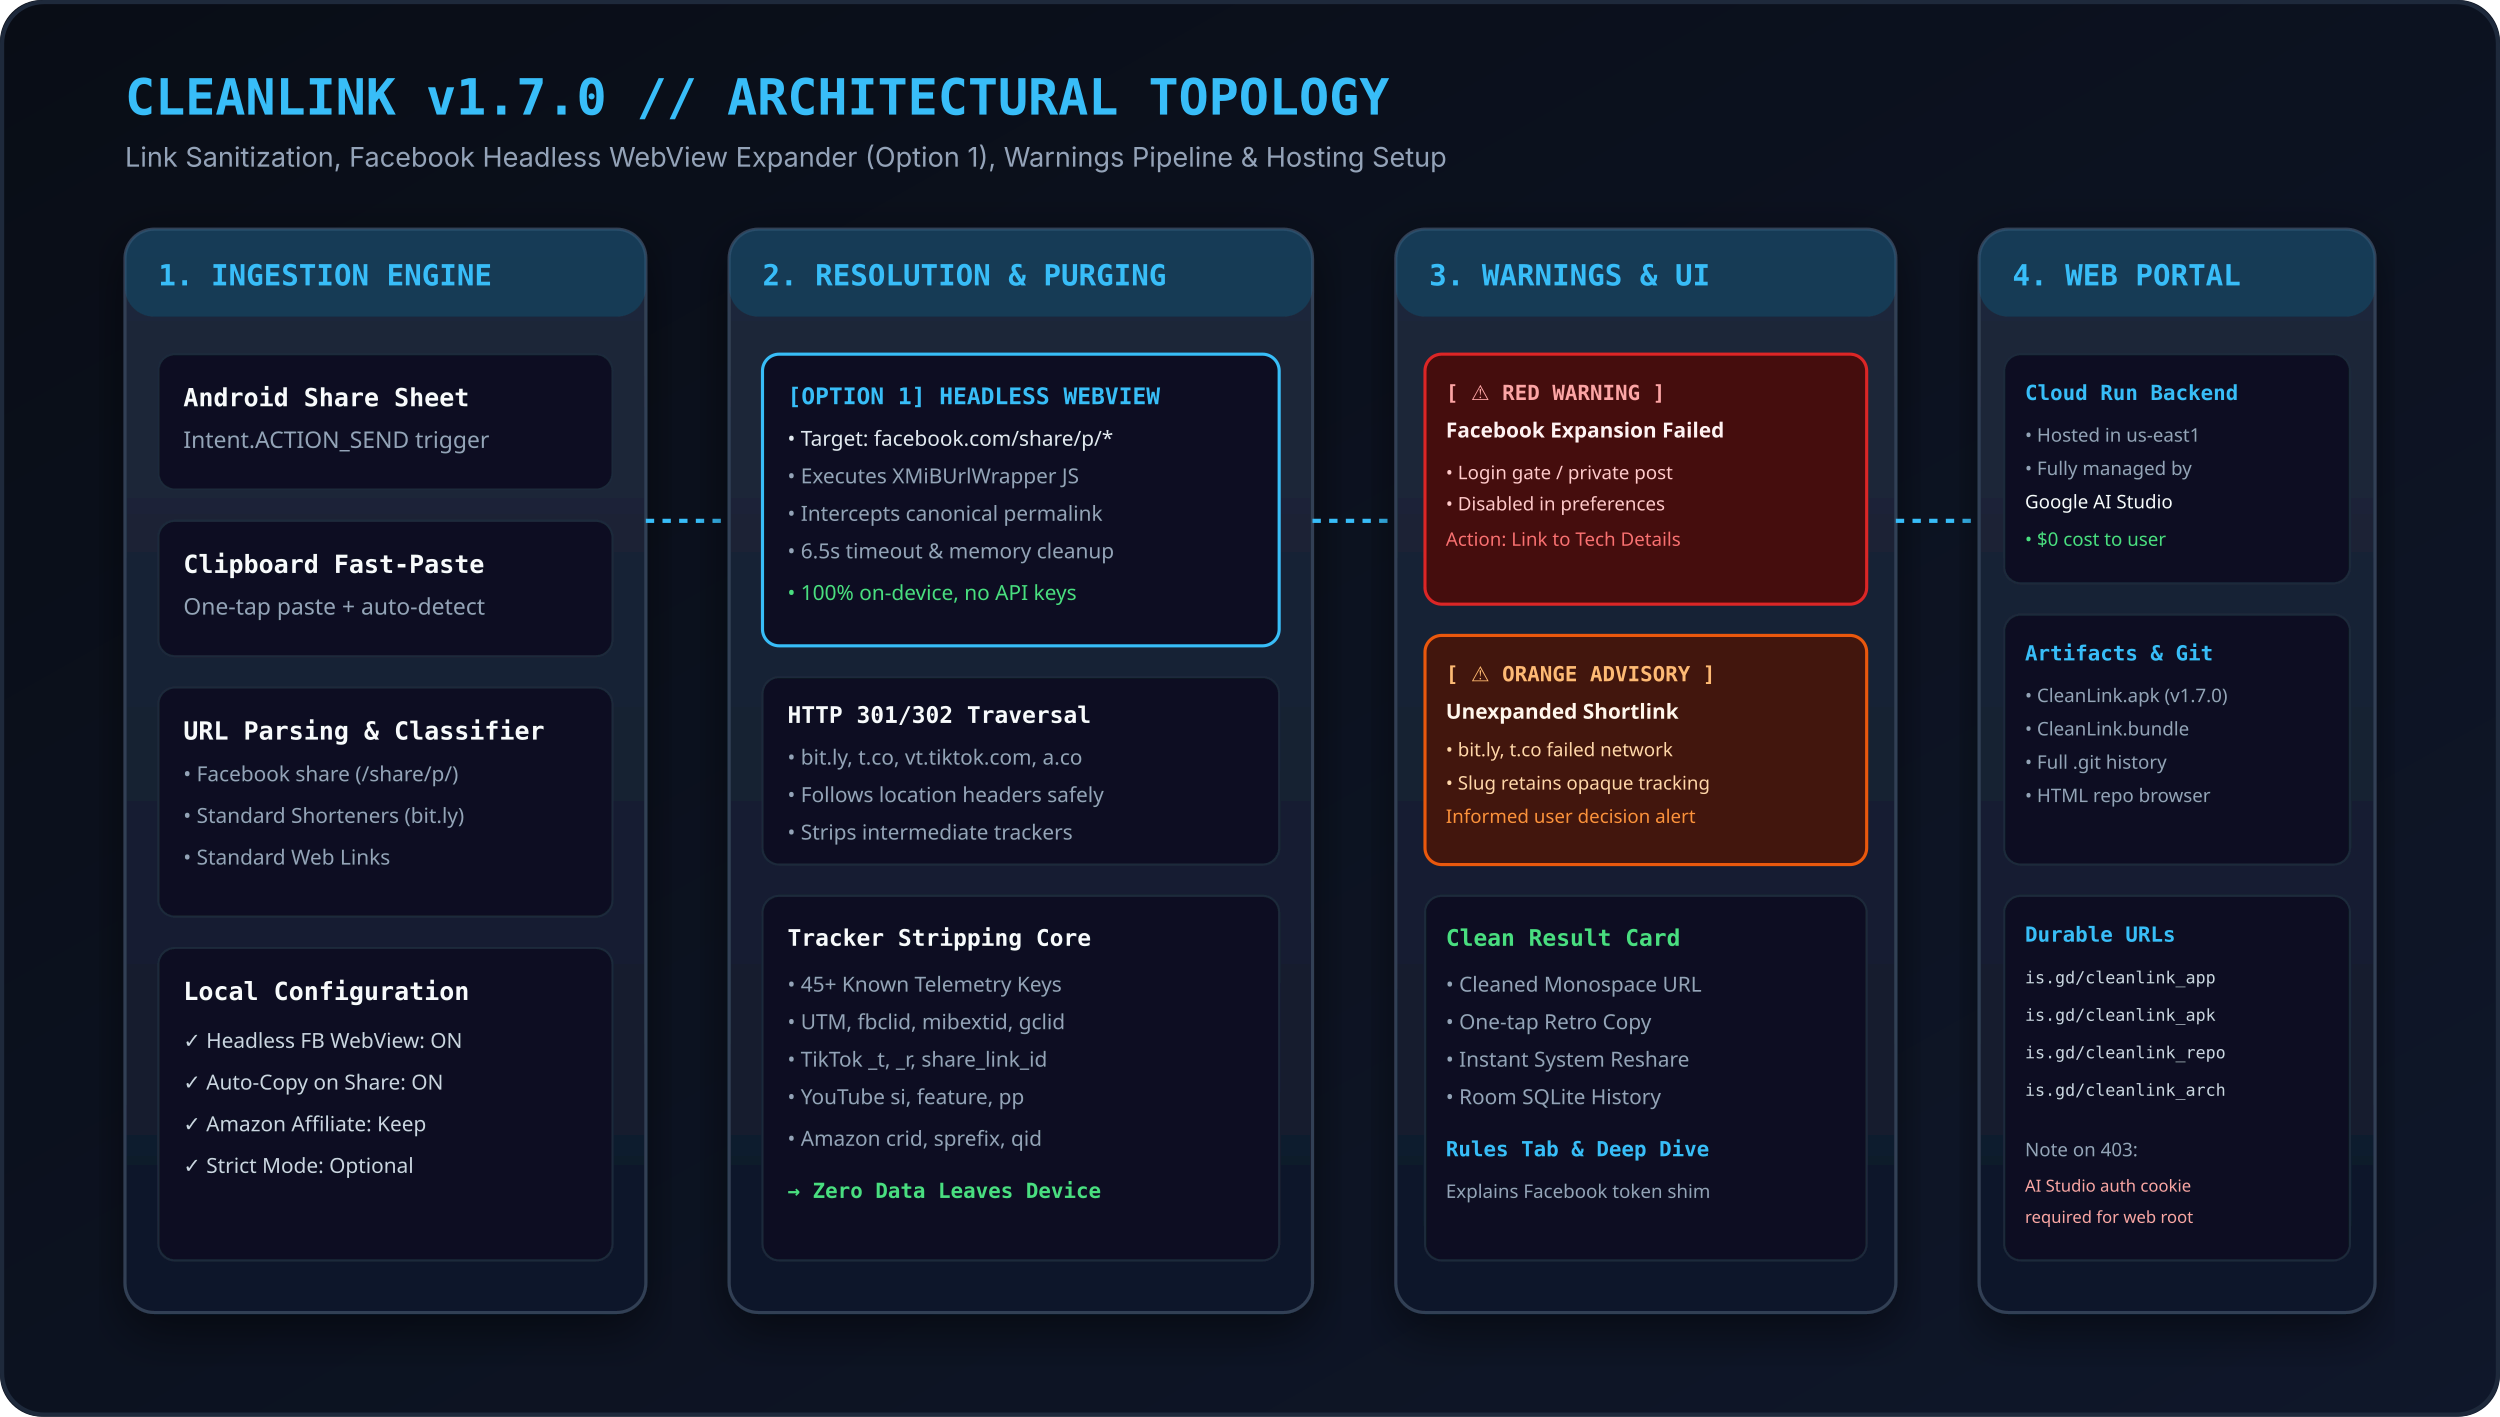
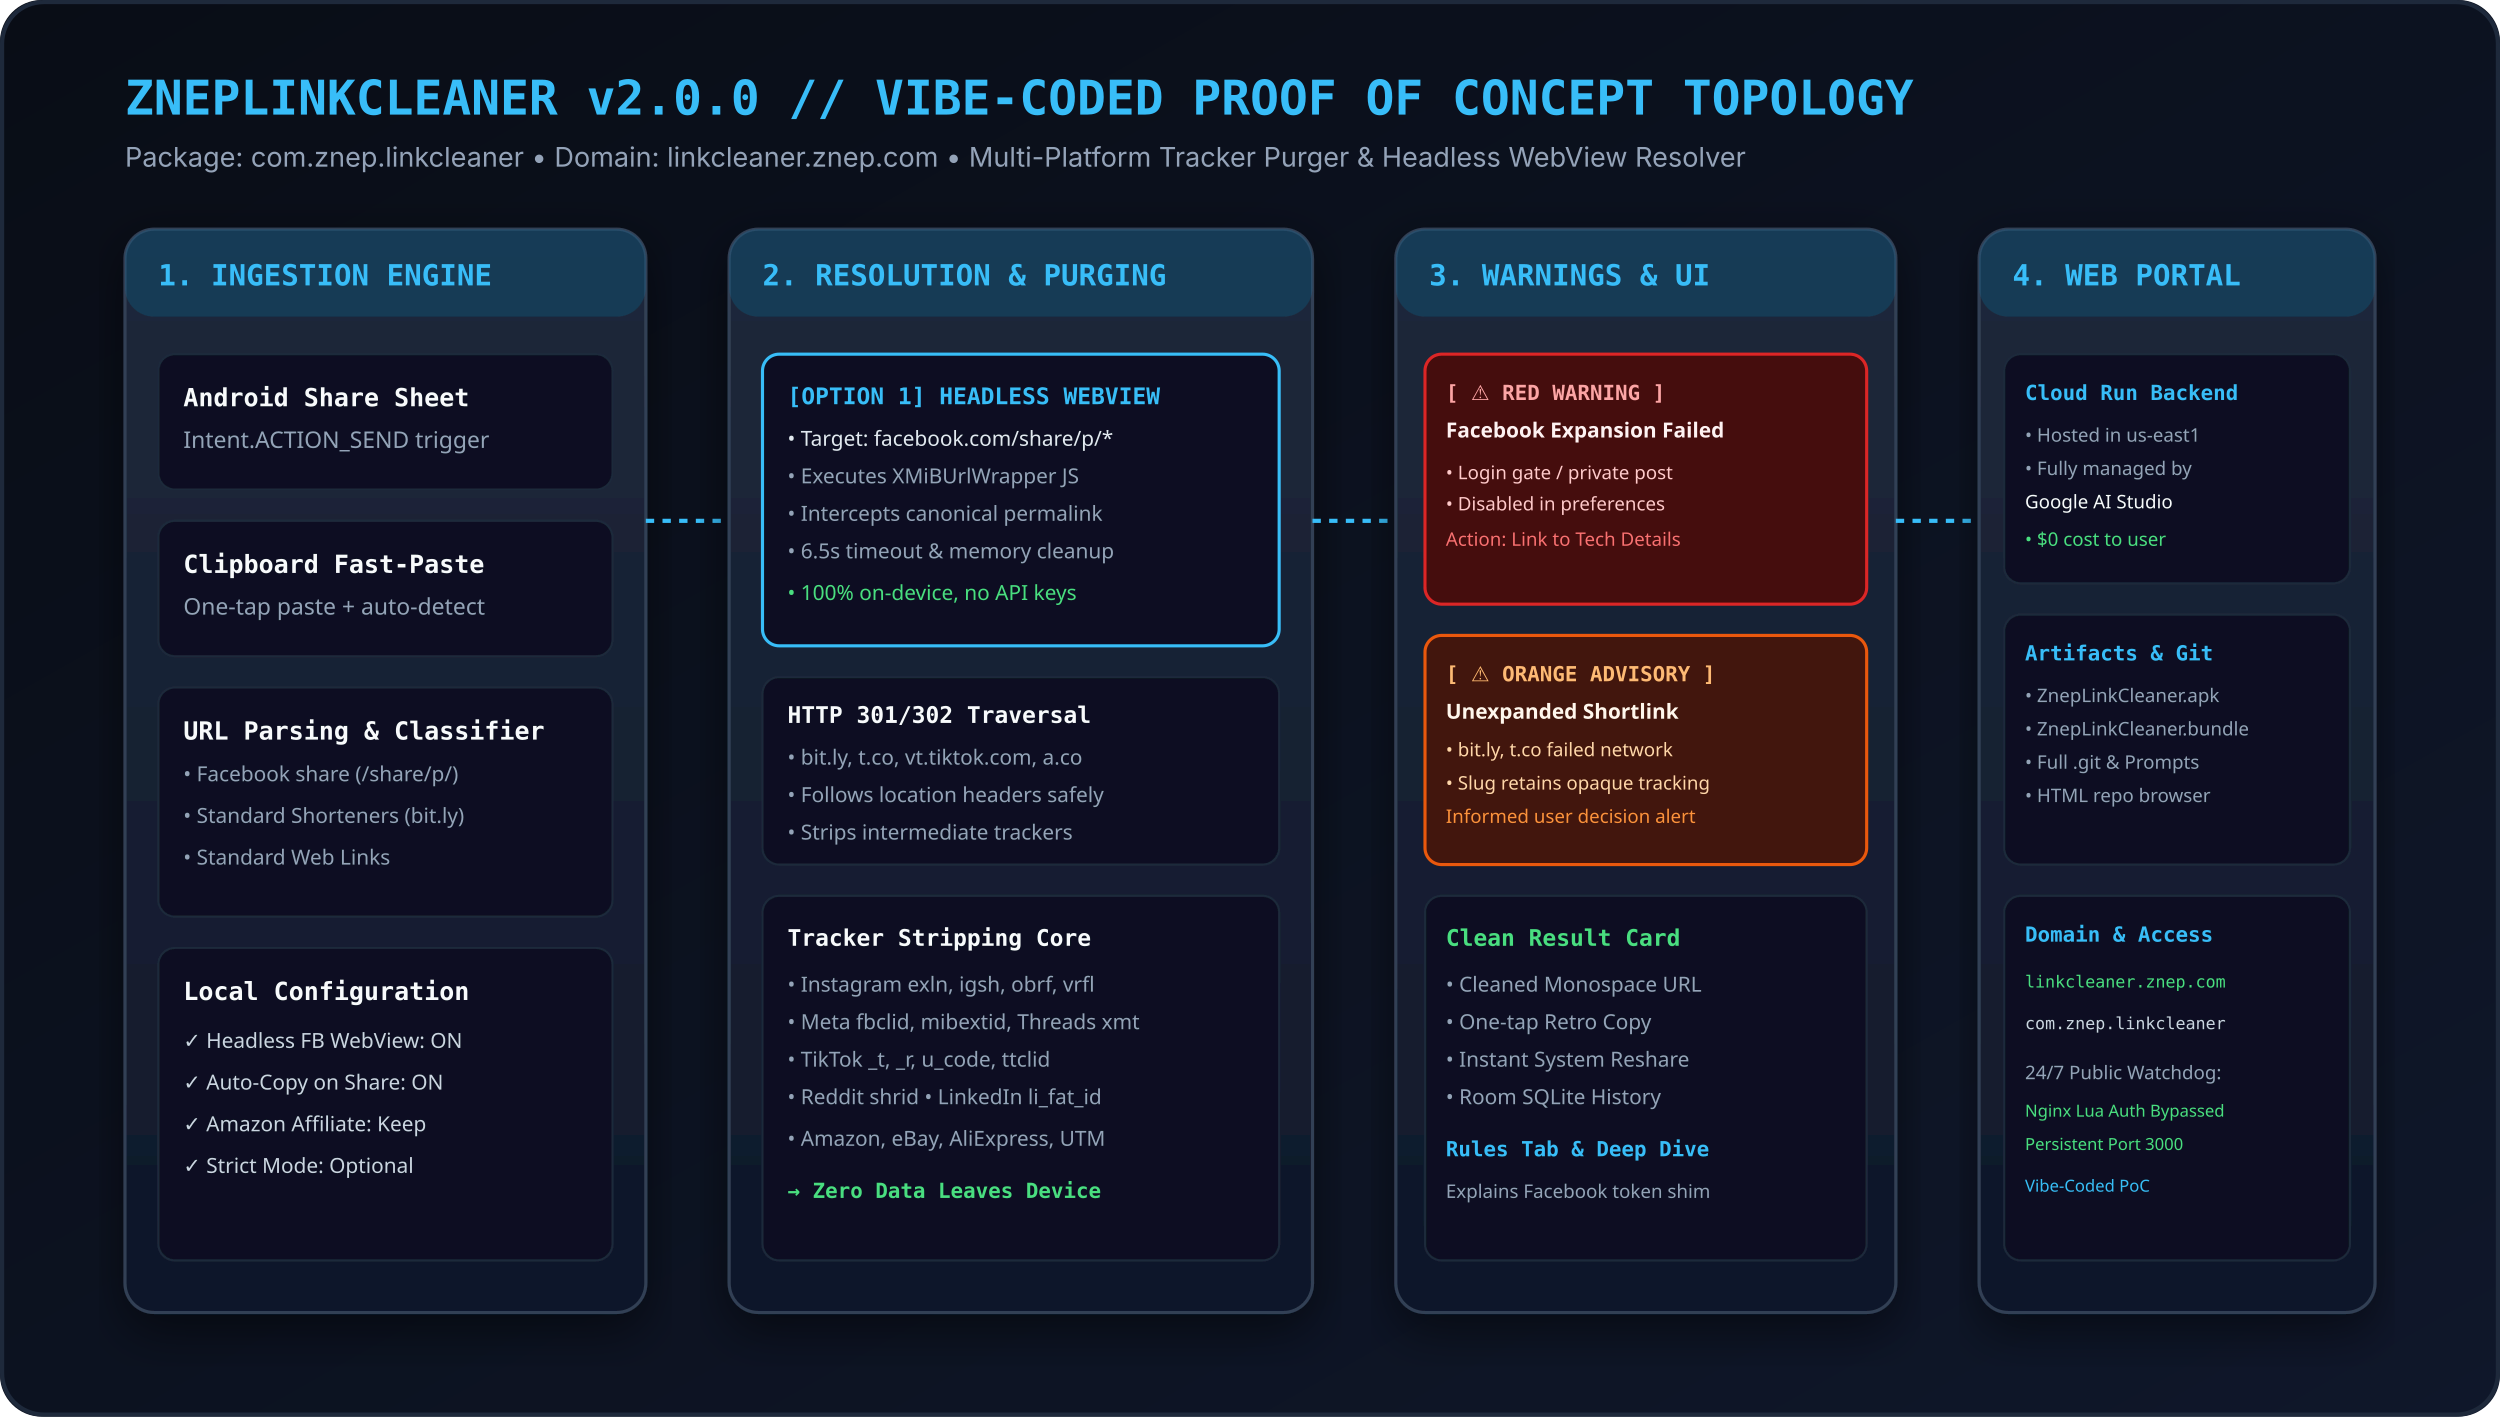
<svg xmlns="http://www.w3.org/2000/svg" viewBox="0 0 1200 680" width="100%" height="100%">
  <defs>
    <linearGradient id="bg" x1="0%" y1="0%" x2="100%" y2="100%">
      <stop offset="0%" stop-color="#090d16" />
      <stop offset="100%" stop-color="#0f172a" />
    </linearGradient>
    <linearGradient id="primary" x1="0%" y1="0%" x2="100%" y2="0%">
      <stop offset="0%" stop-color="#0284c7" />
      <stop offset="100%" stop-color="#38bdf8" />
    </linearGradient>
    <linearGradient id="cardBg" x1="0%" y1="0%" x2="0%" y2="100%">
      <stop offset="0%" stop-color="#1e293b" />
      <stop offset="100%" stop-color="#0f172a" />
    </linearGradient>
    <linearGradient id="redWarning" x1="0%" y1="0%" x2="100%" y2="100%">
      <stop offset="0%" stop-color="#991b1b" />
      <stop offset="100%" stop-color="#dc2626" />
    </linearGradient>
    <linearGradient id="orangeWarning" x1="0%" y1="0%" x2="100%" y2="100%">
      <stop offset="0%" stop-color="#9a3412" />
      <stop offset="100%" stop-color="#ea580c" />
    </linearGradient>
    <filter id="shadow" x="-5%" y="-5%" width="110%" height="110%">
      <feDropShadow dx="0" dy="8" stdDeviation="12" flood-color="#000000" flood-opacity="0.5" />
    </filter>
  </defs>
  <rect width="1200" height="680" rx="20" fill="url(#bg)" />
  <rect width="1198" height="678" x="1" y="1" rx="20" fill="none" stroke="#1e293b" stroke-width="2" />
-   <text x="60" y="55" font-family="monospace" font-size="24" font-weight="bold" fill="#38bdf8">CLEANLINK v1.7.0 // ARCHITECTURAL TOPOLOGY</text>
-   <text x="60" y="80" font-family="-apple-system, sans-serif" font-size="13" fill="#94a3b8">Link Sanitization, Facebook Headless WebView Expander (Option 1), Warnings Pipeline &amp; Hosting Setup</text>
+   <text x="60" y="55" font-family="monospace" font-size="23" font-weight="bold" fill="#38bdf8">ZNEPLINKCLEANER v2.0.0 // VIBE-CODED PROOF OF CONCEPT TOPOLOGY</text>
+   <text x="60" y="80" font-family="-apple-system, sans-serif" font-size="13" fill="#94a3b8">Package: com.znep.linkcleaner • Domain: linkcleaner.znep.com • Multi-Platform Tracker Purger &amp; Headless WebView Resolver</text>
  <g transform="translate(60, 110)" filter="url(#shadow)">
    <rect width="250" height="520" rx="14" fill="url(#cardBg)" stroke="#334155" stroke-width="1.5" />
    <rect width="250" height="42" rx="14" fill="#0284c7" fill-opacity="0.2" />
    <text x="16" y="27" font-family="monospace" font-size="14" font-weight="bold" fill="#38bdf8">1. INGESTION ENGINE</text>
    <g transform="translate(16, 60)">
      <rect width="218" height="65" rx="8" fill="#0b1120" stroke="#1e293b" />
      <text x="12" y="25" font-family="monospace" font-size="12" font-weight="bold" fill="#f8fafc">Android Share Sheet</text>
      <text x="12" y="45" font-family="sans-serif" font-size="11" fill="#94a3b8">Intent.ACTION_SEND trigger</text>
    </g>
    <g transform="translate(16, 140)">
      <rect width="218" height="65" rx="8" fill="#0b1120" stroke="#1e293b" />
      <text x="12" y="25" font-family="monospace" font-size="12" font-weight="bold" fill="#f8fafc">Clipboard Fast-Paste</text>
      <text x="12" y="45" font-family="sans-serif" font-size="11" fill="#94a3b8">One-tap paste + auto-detect</text>
    </g>
    <g transform="translate(16, 220)">
      <rect width="218" height="110" rx="8" fill="#0b1120" stroke="#1e293b" />
      <text x="12" y="25" font-family="monospace" font-size="12" font-weight="bold" fill="#f8fafc">URL Parsing &amp; Classifier</text>
      <text x="12" y="45" font-family="sans-serif" font-size="10" fill="#94a3b8">• Facebook share (/share/p/)</text>
      <text x="12" y="65" font-family="sans-serif" font-size="10" fill="#94a3b8">• Standard Shorteners (bit.ly)</text>
      <text x="12" y="85" font-family="sans-serif" font-size="10" fill="#94a3b8">• Standard Web Links</text>
    </g>
    <g transform="translate(16, 345)">
      <rect width="218" height="150" rx="8" fill="#0b1120" stroke="#1e293b" />
      <text x="12" y="25" font-family="monospace" font-size="12" font-weight="bold" fill="#f8fafc">Local Configuration</text>
      <text x="12" y="48" font-family="sans-serif" font-size="10" fill="#cbd5e1">✓ Headless FB WebView: ON</text>
      <text x="12" y="68" font-family="sans-serif" font-size="10" fill="#cbd5e1">✓ Auto-Copy on Share: ON</text>
      <text x="12" y="88" font-family="sans-serif" font-size="10" fill="#cbd5e1">✓ Amazon Affiliate: Keep</text>
      <text x="12" y="108" font-family="sans-serif" font-size="10" fill="#cbd5e1">✓ Strict Mode: Optional</text>
    </g>
  </g>
  <path d="M 310 250 L 350 250" stroke="#38bdf8" stroke-width="2" stroke-dasharray="4" fill="none" />
  <g transform="translate(350, 110)" filter="url(#shadow)">
    <rect width="280" height="520" rx="14" fill="url(#cardBg)" stroke="#334155" stroke-width="1.5" />
    <rect width="280" height="42" rx="14" fill="#0284c7" fill-opacity="0.2" />
    <text x="16" y="27" font-family="monospace" font-size="14" font-weight="bold" fill="#38bdf8">2. RESOLUTION &amp; PURGING</text>
    <g transform="translate(16, 60)">
      <rect width="248" height="140" rx="8" fill="#0b1120" stroke="#38bdf8" stroke-width="1.5" />
      <text x="12" y="24" font-family="monospace" font-size="11" font-weight="bold" fill="#38bdf8">[OPTION 1] HEADLESS WEBVIEW</text>
      <text x="12" y="44" font-family="sans-serif" font-size="10" fill="#e2e8f0">• Target: facebook.com/share/p/*</text>
      <text x="12" y="62" font-family="sans-serif" font-size="10" fill="#94a3b8">• Executes XMiBUrlWrapper JS</text>
      <text x="12" y="80" font-family="sans-serif" font-size="10" fill="#94a3b8">• Intercepts canonical permalink</text>
      <text x="12" y="98" font-family="sans-serif" font-size="10" fill="#94a3b8">• 6.5s timeout &amp; memory cleanup</text>
      <text x="12" y="118" font-family="sans-serif" font-size="10" fill="#4ade80">• 100% on-device, no API keys</text>
    </g>
    <g transform="translate(16, 215)">
      <rect width="248" height="90" rx="8" fill="#0b1120" stroke="#1e293b" />
      <text x="12" y="22" font-family="monospace" font-size="11" font-weight="bold" fill="#f8fafc">HTTP 301/302 Traversal</text>
      <text x="12" y="42" font-family="sans-serif" font-size="10" fill="#94a3b8">• bit.ly, t.co, vt.tiktok.com, a.co</text>
      <text x="12" y="60" font-family="sans-serif" font-size="10" fill="#94a3b8">• Follows location headers safely</text>
      <text x="12" y="78" font-family="sans-serif" font-size="10" fill="#94a3b8">• Strips intermediate trackers</text>
    </g>
    <g transform="translate(16, 320)">
      <rect width="248" height="175" rx="8" fill="#0b1120" stroke="#1e293b" />
      <text x="12" y="24" font-family="monospace" font-size="11" font-weight="bold" fill="#f8fafc">Tracker Stripping Core</text>
-       <text x="12" y="46" font-family="sans-serif" font-size="10" fill="#94a3b8">• 45+ Known Telemetry Keys</text>
-       <text x="12" y="64" font-family="sans-serif" font-size="10" fill="#94a3b8">• UTM, fbclid, mibextid, gclid</text>
-       <text x="12" y="82" font-family="sans-serif" font-size="10" fill="#94a3b8">• TikTok _t, _r, share_link_id</text>
-       <text x="12" y="100" font-family="sans-serif" font-size="10" fill="#94a3b8">• YouTube si, feature, pp</text>
-       <text x="12" y="120" font-family="sans-serif" font-size="10" fill="#94a3b8">• Amazon crid, sprefix, qid</text>
+       <text x="12" y="46" font-family="sans-serif" font-size="10" fill="#94a3b8">• Instagram exln, igsh, obrf, vrfl</text>
+       <text x="12" y="64" font-family="sans-serif" font-size="10" fill="#94a3b8">• Meta fbclid, mibextid, Threads xmt</text>
+       <text x="12" y="82" font-family="sans-serif" font-size="10" fill="#94a3b8">• TikTok _t, _r, u_code, ttclid</text>
+       <text x="12" y="100" font-family="sans-serif" font-size="10" fill="#94a3b8">• Reddit shrid • LinkedIn li_fat_id</text>
+       <text x="12" y="120" font-family="sans-serif" font-size="10" fill="#94a3b8">• Amazon, eBay, AliExpress, UTM</text>
      <text x="12" y="145" font-family="monospace" font-size="10" font-weight="bold" fill="#4ade80">→ Zero Data Leaves Device</text>
    </g>
  </g>
  <path d="M 630 250 L 670 250" stroke="#38bdf8" stroke-width="2" stroke-dasharray="4" fill="none" />
  <g transform="translate(670, 110)" filter="url(#shadow)">
    <rect width="240" height="520" rx="14" fill="url(#cardBg)" stroke="#334155" stroke-width="1.5" />
    <rect width="240" height="42" rx="14" fill="#0284c7" fill-opacity="0.2" />
    <text x="16" y="27" font-family="monospace" font-size="14" font-weight="bold" fill="#38bdf8">3. WARNINGS &amp; UI</text>
    <g transform="translate(14, 60)">
      <rect width="212" height="120" rx="8" fill="#450a0a" stroke="#dc2626" stroke-width="1.5" />
      <text x="10" y="22" font-family="monospace" font-size="10" font-weight="bold" fill="#fca5a5">[ ⚠️ RED WARNING ]</text>
      <text x="10" y="40" font-family="sans-serif" font-size="10" font-weight="bold" fill="#fef2f2">Facebook Expansion Failed</text>
      <text x="10" y="60" font-family="sans-serif" font-size="9" fill="#fecaca">• Login gate / private post</text>
      <text x="10" y="75" font-family="sans-serif" font-size="9" fill="#fecaca">• Disabled in preferences</text>
      <text x="10" y="92" font-family="sans-serif" font-size="9" fill="#f87171">Action: Link to Tech Details</text>
    </g>
    <g transform="translate(14, 195)">
      <rect width="212" height="110" rx="8" fill="#431407" stroke="#ea580c" stroke-width="1.5" />
      <text x="10" y="22" font-family="monospace" font-size="10" font-weight="bold" fill="#fdba74">[ ⚠️ ORANGE ADVISORY ]</text>
      <text x="10" y="40" font-family="sans-serif" font-size="10" font-weight="bold" fill="#fff7ed">Unexpanded Shortlink</text>
      <text x="10" y="58" font-family="sans-serif" font-size="9" fill="#fed7aa">• bit.ly, t.co failed network</text>
      <text x="10" y="74" font-family="sans-serif" font-size="9" fill="#fed7aa">• Slug retains opaque tracking</text>
      <text x="10" y="90" font-family="sans-serif" font-size="9" fill="#fb923c">Informed user decision alert</text>
    </g>
    <g transform="translate(14, 320)">
      <rect width="212" height="175" rx="8" fill="#0b1120" stroke="#1e293b" />
      <text x="10" y="24" font-family="monospace" font-size="11" font-weight="bold" fill="#4ade80">Clean Result Card</text>
      <text x="10" y="46" font-family="sans-serif" font-size="10" fill="#94a3b8">• Cleaned Monospace URL</text>
      <text x="10" y="64" font-family="sans-serif" font-size="10" fill="#94a3b8">• One-tap Retro Copy</text>
      <text x="10" y="82" font-family="sans-serif" font-size="10" fill="#94a3b8">• Instant System Reshare</text>
      <text x="10" y="100" font-family="sans-serif" font-size="10" fill="#94a3b8">• Room SQLite History</text>
      <text x="10" y="125" font-family="monospace" font-size="10" font-weight="bold" fill="#38bdf8">Rules Tab &amp; Deep Dive</text>
      <text x="10" y="145" font-family="sans-serif" font-size="9" fill="#94a3b8">Explains Facebook token shim</text>
    </g>
  </g>
  <path d="M 910 250 L 950 250" stroke="#38bdf8" stroke-width="2" stroke-dasharray="4" fill="none" />
  <g transform="translate(950, 110)" filter="url(#shadow)">
    <rect width="190" height="520" rx="14" fill="url(#cardBg)" stroke="#334155" stroke-width="1.5" />
    <rect width="190" height="42" rx="14" fill="#0284c7" fill-opacity="0.2" />
    <text x="16" y="27" font-family="monospace" font-size="14" font-weight="bold" fill="#38bdf8">4. WEB PORTAL</text>
    <g transform="translate(12, 60)">
      <rect width="166" height="110" rx="8" fill="#0b1120" stroke="#1e293b" />
      <text x="10" y="22" font-family="monospace" font-size="10" font-weight="bold" fill="#38bdf8">Cloud Run Backend</text>
      <text x="10" y="42" font-family="sans-serif" font-size="9" fill="#94a3b8">• Hosted in us-east1</text>
      <text x="10" y="58" font-family="sans-serif" font-size="9" fill="#94a3b8">• Fully managed by</text>
      <text x="10" y="74" font-family="sans-serif" font-size="9" fill="#f8fafc">Google AI Studio</text>
      <text x="10" y="92" font-family="sans-serif" font-size="9" fill="#4ade80">• $0 cost to user</text>
    </g>
    <g transform="translate(12, 185)">
      <rect width="166" height="120" rx="8" fill="#0b1120" stroke="#1e293b" />
      <text x="10" y="22" font-family="monospace" font-size="10" font-weight="bold" fill="#38bdf8">Artifacts &amp; Git</text>
-       <text x="10" y="42" font-family="sans-serif" font-size="9" fill="#94a3b8">• CleanLink.apk (v1.7.0)</text>
-       <text x="10" y="58" font-family="sans-serif" font-size="9" fill="#94a3b8">• CleanLink.bundle</text>
-       <text x="10" y="74" font-family="sans-serif" font-size="9" fill="#94a3b8">• Full .git history</text>
+       <text x="10" y="42" font-family="sans-serif" font-size="9" fill="#94a3b8">• ZnepLinkCleaner.apk</text>
+       <text x="10" y="58" font-family="sans-serif" font-size="9" fill="#94a3b8">• ZnepLinkCleaner.bundle</text>
+       <text x="10" y="74" font-family="sans-serif" font-size="9" fill="#94a3b8">• Full .git &amp; Prompts</text>
      <text x="10" y="90" font-family="sans-serif" font-size="9" fill="#94a3b8">• HTML repo browser</text>
    </g>
    <g transform="translate(12, 320)">
      <rect width="166" height="175" rx="8" fill="#0b1120" stroke="#1e293b" />
-       <text x="10" y="22" font-family="monospace" font-size="10" font-weight="bold" fill="#38bdf8">Durable URLs</text>
-       <text x="10" y="42" font-family="monospace" font-size="8" fill="#cbd5e1">is.gd/cleanlink_app</text>
-       <text x="10" y="60" font-family="monospace" font-size="8" fill="#cbd5e1">is.gd/cleanlink_apk</text>
-       <text x="10" y="78" font-family="monospace" font-size="8" fill="#cbd5e1">is.gd/cleanlink_repo</text>
-       <text x="10" y="96" font-family="monospace" font-size="8" fill="#cbd5e1">is.gd/cleanlink_arch</text>
-       <text x="10" y="125" font-family="sans-serif" font-size="9" fill="#94a3b8">Note on 403:</text>
-       <text x="10" y="142" font-family="sans-serif" font-size="8" fill="#fca5a5">AI Studio auth cookie</text>
-       <text x="10" y="157" font-family="sans-serif" font-size="8" fill="#fca5a5">required for web root</text>
+       <text x="10" y="22" font-family="monospace" font-size="10" font-weight="bold" fill="#38bdf8">Domain &amp; Access</text>
+       <text x="10" y="44" font-family="monospace" font-size="8" fill="#4ade80">linkcleaner.znep.com</text>
+       <text x="10" y="64" font-family="monospace" font-size="8" fill="#cbd5e1">com.znep.linkcleaner</text>
+       <text x="10" y="88" font-family="sans-serif" font-size="9" fill="#94a3b8">24/7 Public Watchdog:</text>
+       <text x="10" y="106" font-family="sans-serif" font-size="8" fill="#4ade80">Nginx Lua Auth Bypassed</text>
+       <text x="10" y="122" font-family="sans-serif" font-size="8" fill="#4ade80">Persistent Port 3000</text>
+       <text x="10" y="142" font-family="sans-serif" font-size="8" fill="#38bdf8">Vibe-Coded PoC</text>
    </g>
  </g>
</svg>
